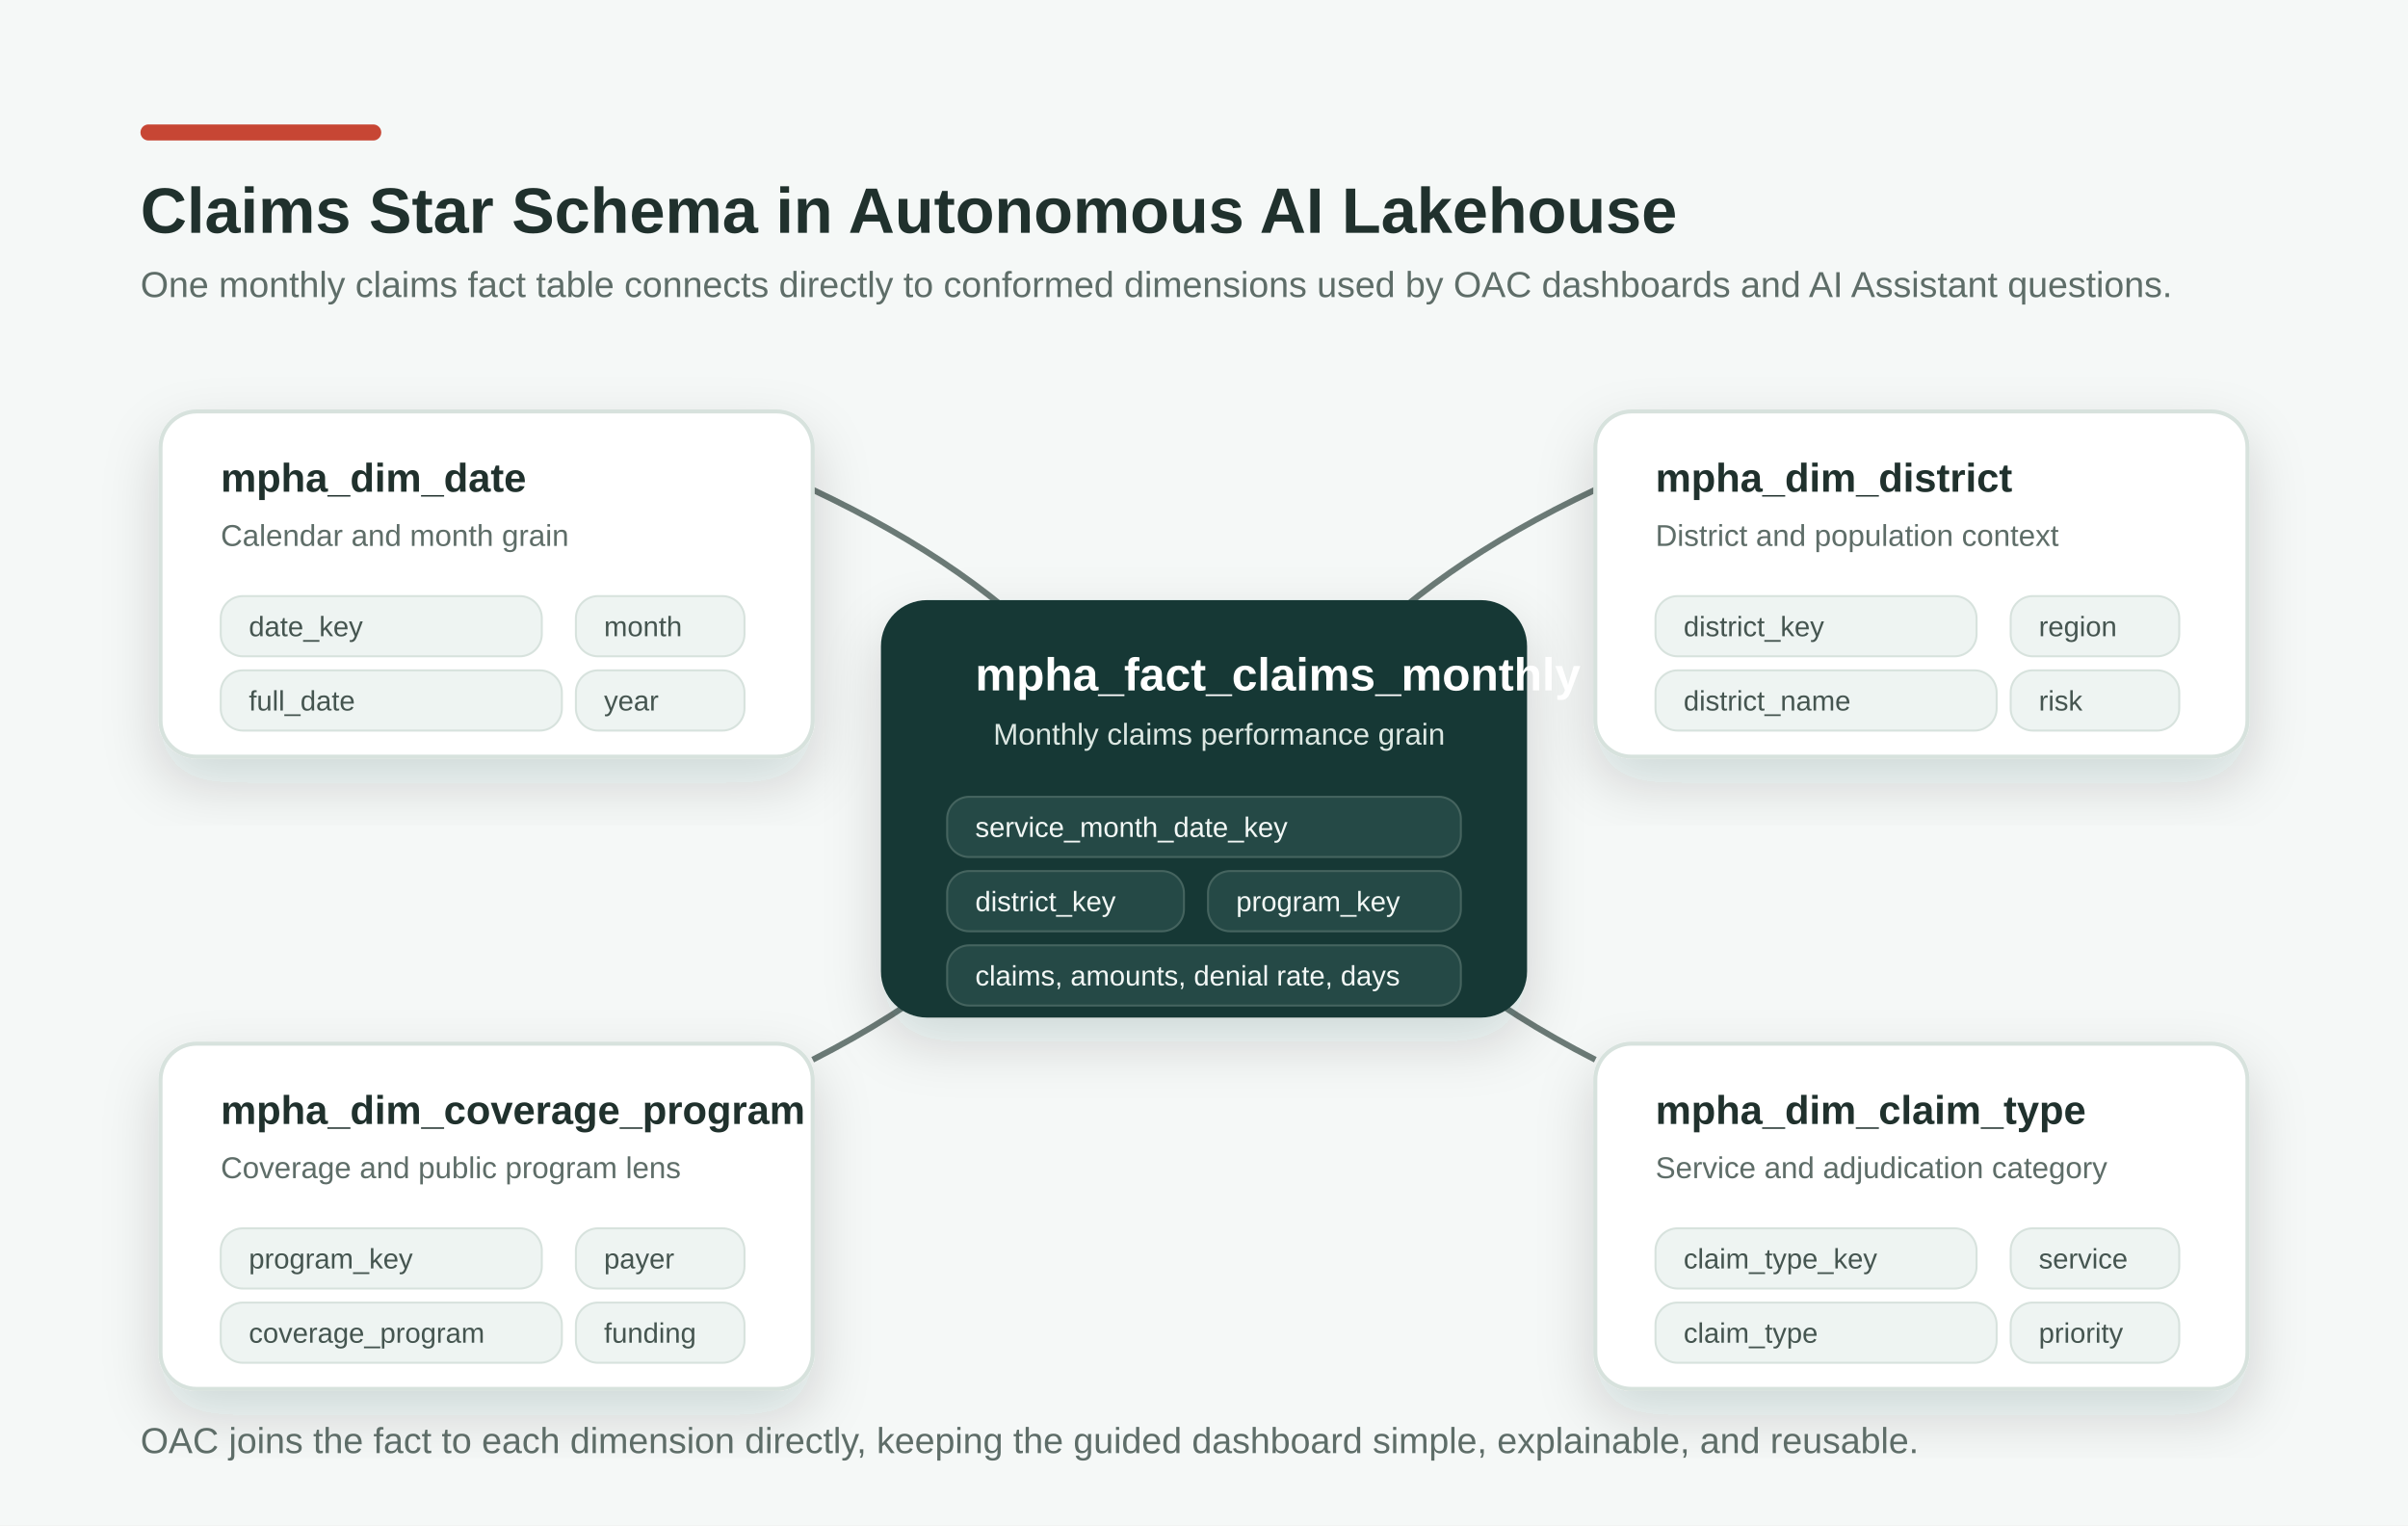
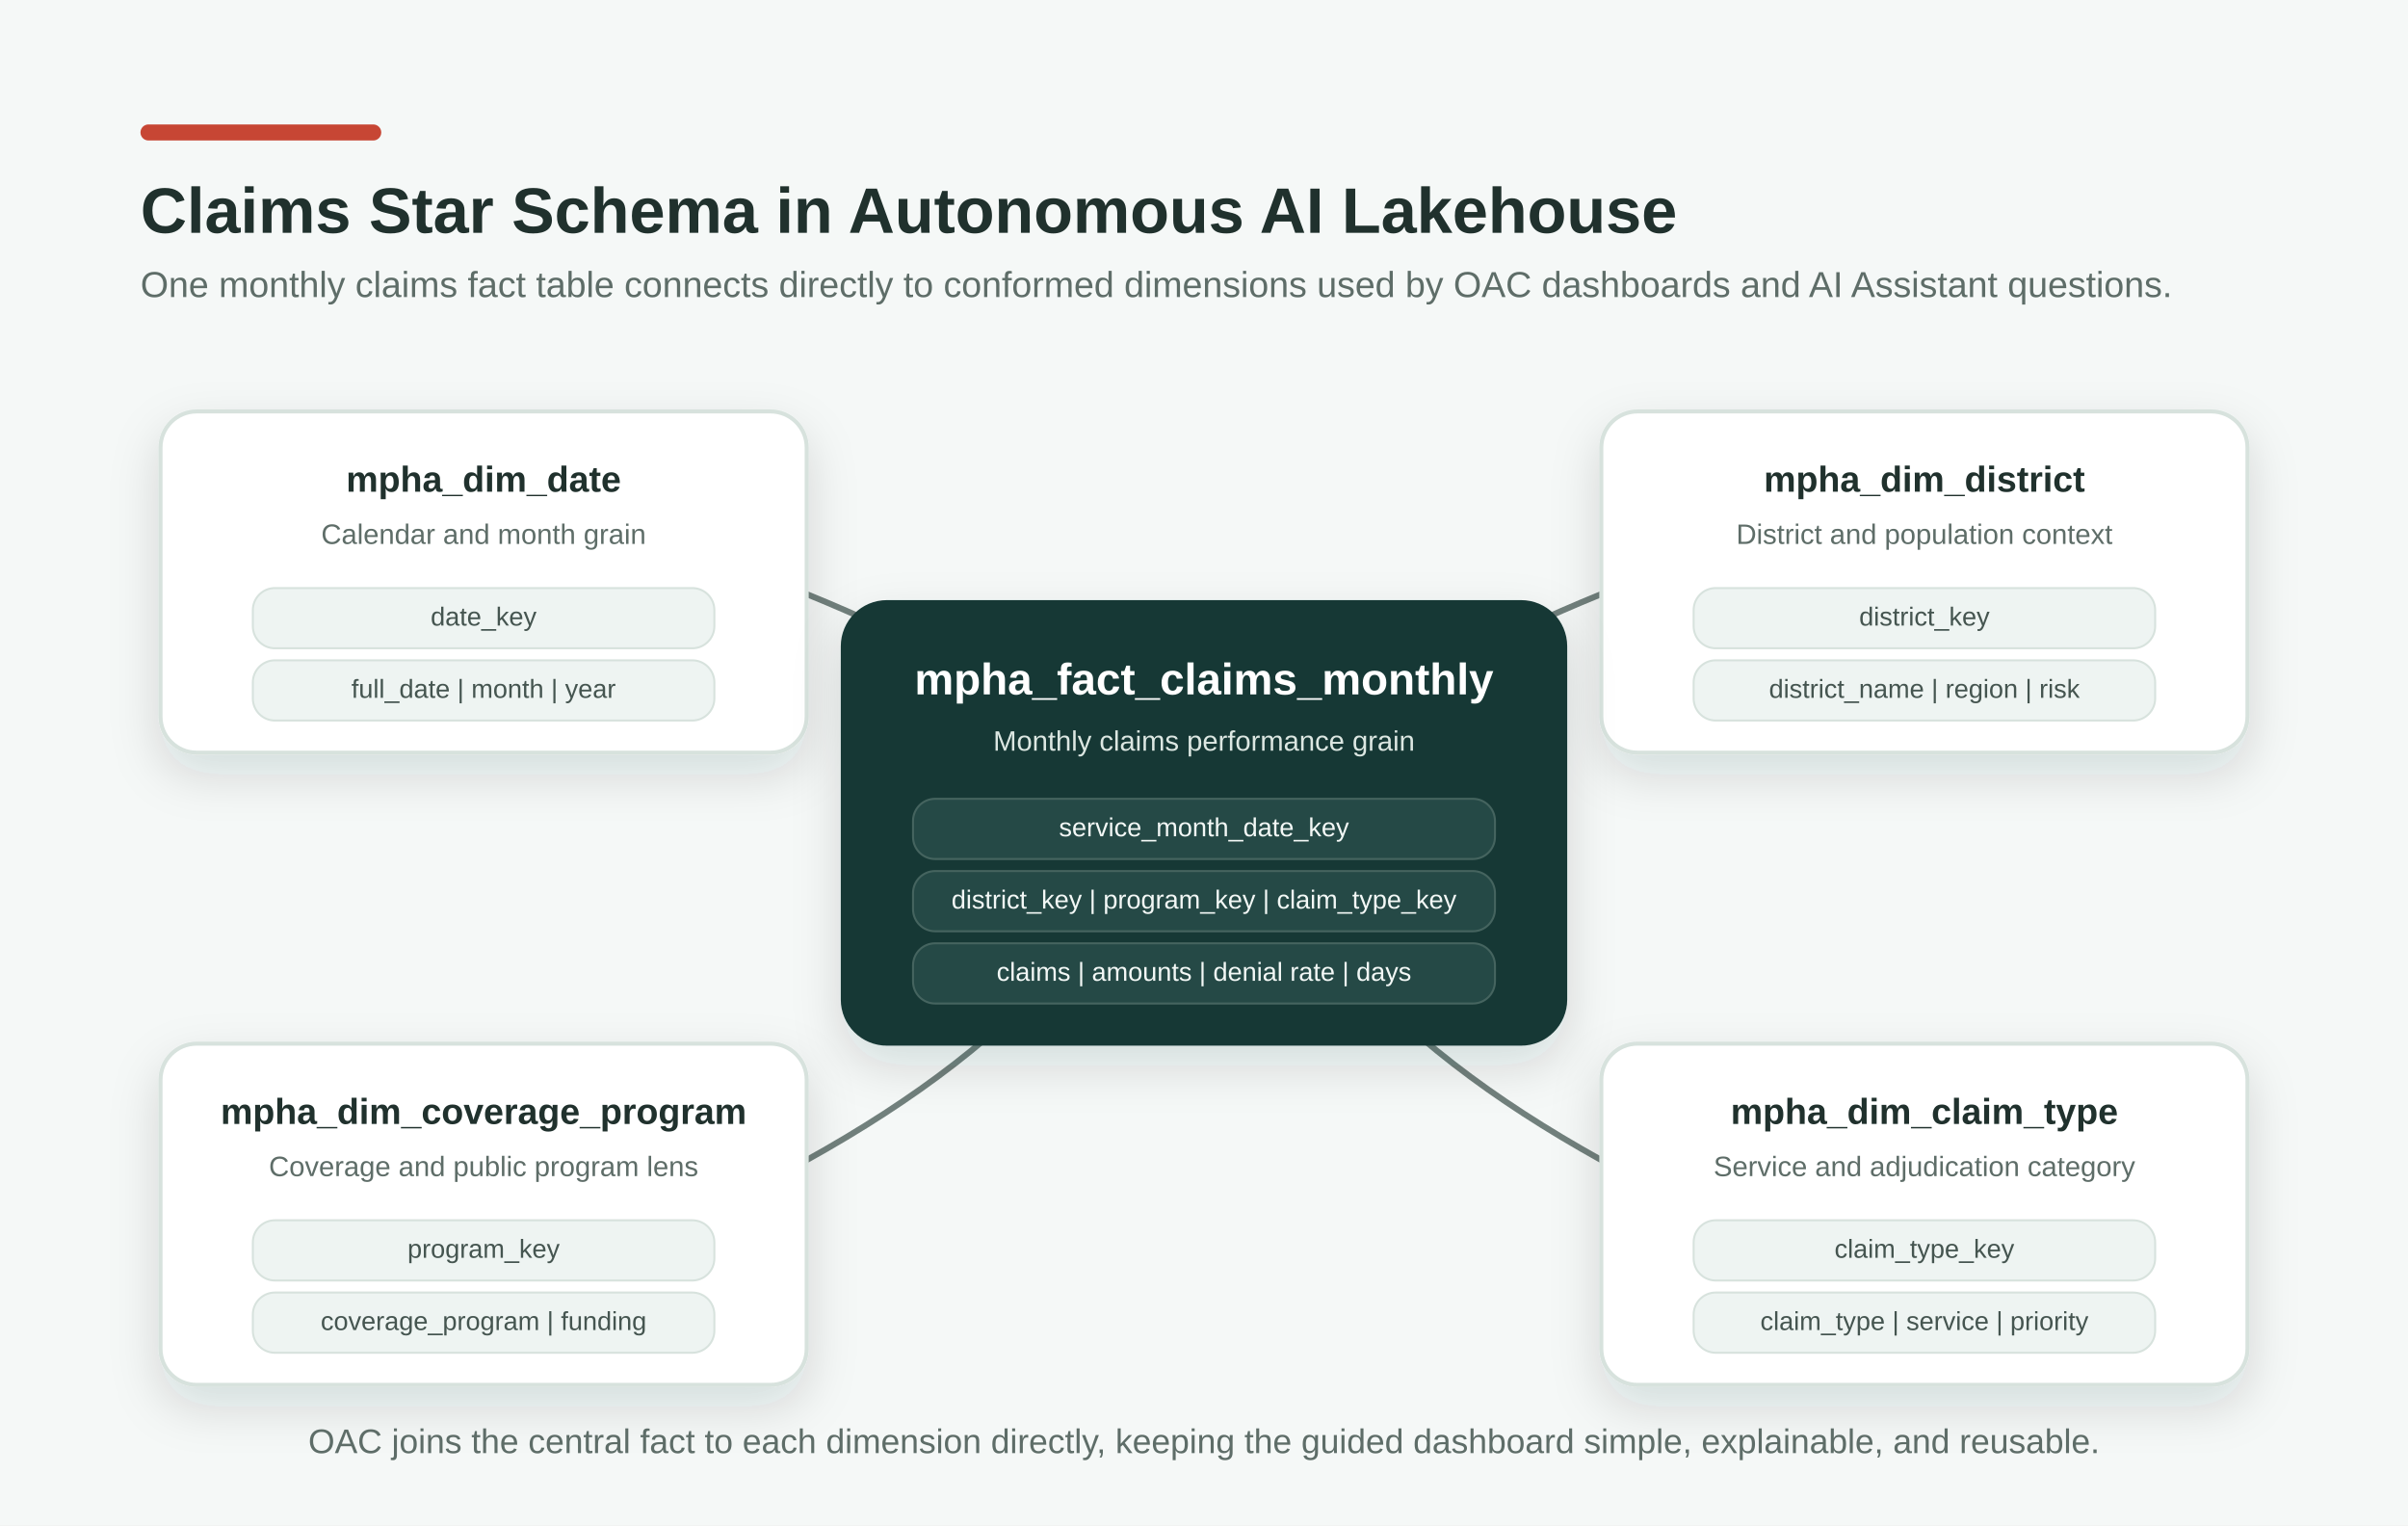
<svg xmlns="http://www.w3.org/2000/svg" width="1200" height="760" viewBox="0 0 1200 760" role="img" aria-labelledby="title desc">
  <defs>
    <filter id="shadow" x="-20%" y="-20%" width="140%" height="140%">
-       <feDropShadow dx="0" dy="12" stdDeviation="14" flood-color="#143735" flood-opacity="0.16" />
+       <feDropShadow dx="0" dy="10" stdDeviation="12" flood-color="#143735" flood-opacity="0.14" />
    </filter>
-     <marker id="arrow" viewBox="0 0 10 10" refX="8" refY="5" markerWidth="8" markerHeight="8" orient="auto-start-reverse">
-       <path d="M 0 0 L 10 5 L 0 10 z" fill="#6b7a76" />
-     </marker>
    <style>
      .bg { fill: #f5f8f7; }
+       .accent { fill: #c74634; }
      .title { font: 700 32px Arial, Helvetica, sans-serif; fill: #20312d; }
      .subtitle { font: 18px Arial, Helvetica, sans-serif; fill: #5e6d68; }
-       .box { fill: #ffffff; stroke: #d7e2dd; stroke-width: 2; rx: 18; filter: url(#shadow); }
-       .fact { fill: #143735; stroke: #143735; stroke-width: 2; rx: 22; filter: url(#shadow); }
-       .dim-title { font: 700 20px Arial, Helvetica, sans-serif; fill: #20312d; }
-       .dim-sub { font: 15px Arial, Helvetica, sans-serif; fill: #5e6d68; }
-       .fact-title { font: 700 23px Arial, Helvetica, sans-serif; fill: #ffffff; }
-       .fact-sub { font: 15px Arial, Helvetica, sans-serif; fill: #dce7e2; }
-       .small { font: 14px Arial, Helvetica, sans-serif; fill: #455550; }
-       .small-light { font: 14px Arial, Helvetica, sans-serif; fill: #f3f8f6; }
-       .chip { fill: #eef4f2; stroke: #d7e2dd; stroke-width: 1; rx: 11; }
-       .fact-chip { fill: #254946; stroke: #45645f; stroke-width: 1; rx: 11; }
-       .line { stroke: #6b7a76; stroke-width: 3; fill: none; marker-end: url(#arrow); }
-       .accent { fill: #c74634; }
+       .card { fill: #ffffff; stroke: #d7e2dd; stroke-width: 2; rx: 18; filter: url(#shadow); }
+       .fact-card { fill: #143735; stroke: #143735; stroke-width: 2; rx: 22; filter: url(#shadow); }
+       .card-title { font: 700 18px Arial, Helvetica, sans-serif; fill: #20312d; text-anchor: middle; }
+       .card-sub { font: 14px Arial, Helvetica, sans-serif; fill: #5e6d68; text-anchor: middle; }
+       .fact-title { font: 700 22px Arial, Helvetica, sans-serif; fill: #ffffff; text-anchor: middle; }
+       .fact-sub { font: 14px Arial, Helvetica, sans-serif; fill: #dce7e2; text-anchor: middle; }
+       .pill { fill: #eef4f2; stroke: #d7e2dd; stroke-width: 1; rx: 11; }
+       .fact-pill { fill: #254946; stroke: #45645f; stroke-width: 1; rx: 11; }
+       .pill-text { font: 13px Arial, Helvetica, sans-serif; fill: #455550; text-anchor: middle; dominant-baseline: middle; }
+       .pill-text-light { font: 13px Arial, Helvetica, sans-serif; fill: #f3f8f6; text-anchor: middle; dominant-baseline: middle; }
+       .connector { stroke: #71807c; stroke-width: 3; fill: none; stroke-linecap: round; }
+       .connector-dot { fill: #71807c; }
+       .caption { font: 17px Arial, Helvetica, sans-serif; fill: #5e6d68; text-anchor: middle; }
    </style>
  </defs>
  <rect class="bg" x="0" y="0" width="1200" height="760" />
  <rect class="accent" x="70" y="62" width="120" height="8" rx="4" />
  <text class="title" x="70" y="116">Claims Star Schema in Autonomous AI Lakehouse</text>
  <text class="subtitle" x="70" y="148">One monthly claims fact table connects directly to conformed dimensions used by OAC dashboards and AI Assistant questions.</text>
-   <path class="line" d="M 405 244 C 460 270, 500 298, 534 334" />
-   <path class="line" d="M 795 244 C 740 270, 700 298, 666 334" />
-   <path class="line" d="M 405 528 C 460 500, 500 468, 534 426" />
-   <path class="line" d="M 795 528 C 740 500, 700 468, 666 426" />
-   <rect class="box" x="80" y="205" width="325" height="172" />
-   <text class="dim-title" x="110" y="245">mpha_dim_date</text>
-   <text class="dim-sub" x="110" y="272">Calendar and month grain</text>
-   <rect class="chip" x="110" y="297" width="160" height="30" />
-   <text class="small" x="124" y="317">date_key</text>
-   <rect class="chip" x="110" y="334" width="170" height="30" />
-   <text class="small" x="124" y="354">full_date</text>
-   <rect class="chip" x="287" y="297" width="84" height="30" />
-   <text class="small" x="301" y="317">month</text>
-   <rect class="chip" x="287" y="334" width="84" height="30" />
-   <text class="small" x="301" y="354">year</text>
-   <rect class="box" x="795" y="205" width="325" height="172" />
-   <text class="dim-title" x="825" y="245">mpha_dim_district</text>
-   <text class="dim-sub" x="825" y="272">District and population context</text>
-   <rect class="chip" x="825" y="297" width="160" height="30" />
-   <text class="small" x="839" y="317">district_key</text>
-   <rect class="chip" x="825" y="334" width="170" height="30" />
-   <text class="small" x="839" y="354">district_name</text>
-   <rect class="chip" x="1002" y="297" width="84" height="30" />
-   <text class="small" x="1016" y="317">region</text>
-   <rect class="chip" x="1002" y="334" width="84" height="30" />
-   <text class="small" x="1016" y="354">risk</text>
-   <rect class="fact" x="440" y="300" width="320" height="206" />
-   <text class="fact-title" x="486" y="344">mpha_fact_claims_monthly</text>
-   <text class="fact-sub" x="495" y="371">Monthly claims performance grain</text>
-   <rect class="fact-chip" x="472" y="397" width="256" height="30" />
-   <text class="small-light" x="486" y="417">service_month_date_key</text>
-   <rect class="fact-chip" x="472" y="434" width="118" height="30" />
-   <text class="small-light" x="486" y="454">district_key</text>
-   <rect class="fact-chip" x="602" y="434" width="126" height="30" />
-   <text class="small-light" x="616" y="454">program_key</text>
-   <rect class="fact-chip" x="472" y="471" width="256" height="30" />
-   <text class="small-light" x="486" y="491">claims, amounts, denial rate, days</text>
-   <rect class="box" x="80" y="520" width="325" height="172" />
-   <text class="dim-title" x="110" y="560">mpha_dim_coverage_program</text>
-   <text class="dim-sub" x="110" y="587">Coverage and public program lens</text>
-   <rect class="chip" x="110" y="612" width="160" height="30" />
-   <text class="small" x="124" y="632">program_key</text>
-   <rect class="chip" x="110" y="649" width="170" height="30" />
-   <text class="small" x="124" y="669">coverage_program</text>
-   <rect class="chip" x="287" y="612" width="84" height="30" />
-   <text class="small" x="301" y="632">payer</text>
-   <rect class="chip" x="287" y="649" width="84" height="30" />
-   <text class="small" x="301" y="669">funding</text>
-   <rect class="box" x="795" y="520" width="325" height="172" />
-   <text class="dim-title" x="825" y="560">mpha_dim_claim_type</text>
-   <text class="dim-sub" x="825" y="587">Service and adjudication category</text>
-   <rect class="chip" x="825" y="612" width="160" height="30" />
-   <text class="small" x="839" y="632">claim_type_key</text>
-   <rect class="chip" x="825" y="649" width="170" height="30" />
-   <text class="small" x="839" y="669">claim_type</text>
-   <rect class="chip" x="1002" y="612" width="84" height="30" />
-   <text class="small" x="1016" y="632">service</text>
-   <rect class="chip" x="1002" y="649" width="84" height="30" />
-   <text class="small" x="1016" y="669">priority</text>
-   <text class="subtitle" x="70" y="724">OAC joins the fact to each dimension directly, keeping the guided dashboard simple, explainable, and reusable.</text>
+   <path class="connector" d="M 402 296 C 456 318, 500 342, 535 366" />
+   <path class="connector" d="M 798 296 C 744 318, 700 342, 665 366" />
+   <path class="connector" d="M 402 578 C 456 548, 500 515, 535 474" />
+   <path class="connector" d="M 798 578 C 744 548, 700 515, 665 474" />
+   <circle class="connector-dot" cx="535" cy="366" r="5" />
+   <circle class="connector-dot" cx="665" cy="366" r="5" />
+   <circle class="connector-dot" cx="535" cy="474" r="5" />
+   <circle class="connector-dot" cx="665" cy="474" r="5" />
+   <g transform="translate(80 205)">
+     <rect class="card" x="0" y="0" width="322" height="170" />
+     <text class="card-title" x="161" y="40">mpha_dim_date</text>
+     <text class="card-sub" x="161" y="66">Calendar and month grain</text>
+     <rect class="pill" x="46" y="88" width="230" height="30" />
+     <text class="pill-text" x="161" y="103">date_key</text>
+     <rect class="pill" x="46" y="124" width="230" height="30" />
+     <text class="pill-text" x="161" y="139">full_date | month | year</text>
+   </g>
+   <g transform="translate(798 205)">
+     <rect class="card" x="0" y="0" width="322" height="170" />
+     <text class="card-title" x="161" y="40">mpha_dim_district</text>
+     <text class="card-sub" x="161" y="66">District and population context</text>
+     <rect class="pill" x="46" y="88" width="230" height="30" />
+     <text class="pill-text" x="161" y="103">district_key</text>
+     <rect class="pill" x="46" y="124" width="230" height="30" />
+     <text class="pill-text" x="161" y="139">district_name | region | risk</text>
+   </g>
+   <g transform="translate(420 300)">
+     <rect class="fact-card" x="0" y="0" width="360" height="220" />
+     <text class="fact-title" x="180" y="46">mpha_fact_claims_monthly</text>
+     <text class="fact-sub" x="180" y="74">Monthly claims performance grain</text>
+     <rect class="fact-pill" x="35" y="98" width="290" height="30" />
+     <text class="pill-text-light" x="180" y="113">service_month_date_key</text>
+     <rect class="fact-pill" x="35" y="134" width="290" height="30" />
+     <text class="pill-text-light" x="180" y="149">district_key | program_key | claim_type_key</text>
+     <rect class="fact-pill" x="35" y="170" width="290" height="30" />
+     <text class="pill-text-light" x="180" y="185">claims | amounts | denial rate | days</text>
+   </g>
+   <g transform="translate(80 520)">
+     <rect class="card" x="0" y="0" width="322" height="170" />
+     <text class="card-title" x="161" y="40">mpha_dim_coverage_program</text>
+     <text class="card-sub" x="161" y="66">Coverage and public program lens</text>
+     <rect class="pill" x="46" y="88" width="230" height="30" />
+     <text class="pill-text" x="161" y="103">program_key</text>
+     <rect class="pill" x="46" y="124" width="230" height="30" />
+     <text class="pill-text" x="161" y="139">coverage_program | funding</text>
+   </g>
+   <g transform="translate(798 520)">
+     <rect class="card" x="0" y="0" width="322" height="170" />
+     <text class="card-title" x="161" y="40">mpha_dim_claim_type</text>
+     <text class="card-sub" x="161" y="66">Service and adjudication category</text>
+     <rect class="pill" x="46" y="88" width="230" height="30" />
+     <text class="pill-text" x="161" y="103">claim_type_key</text>
+     <rect class="pill" x="46" y="124" width="230" height="30" />
+     <text class="pill-text" x="161" y="139">claim_type | service | priority</text>
+   </g>
+   <text class="caption" x="600" y="724">OAC joins the central fact to each dimension directly, keeping the guided dashboard simple, explainable, and reusable.</text>
</svg>
